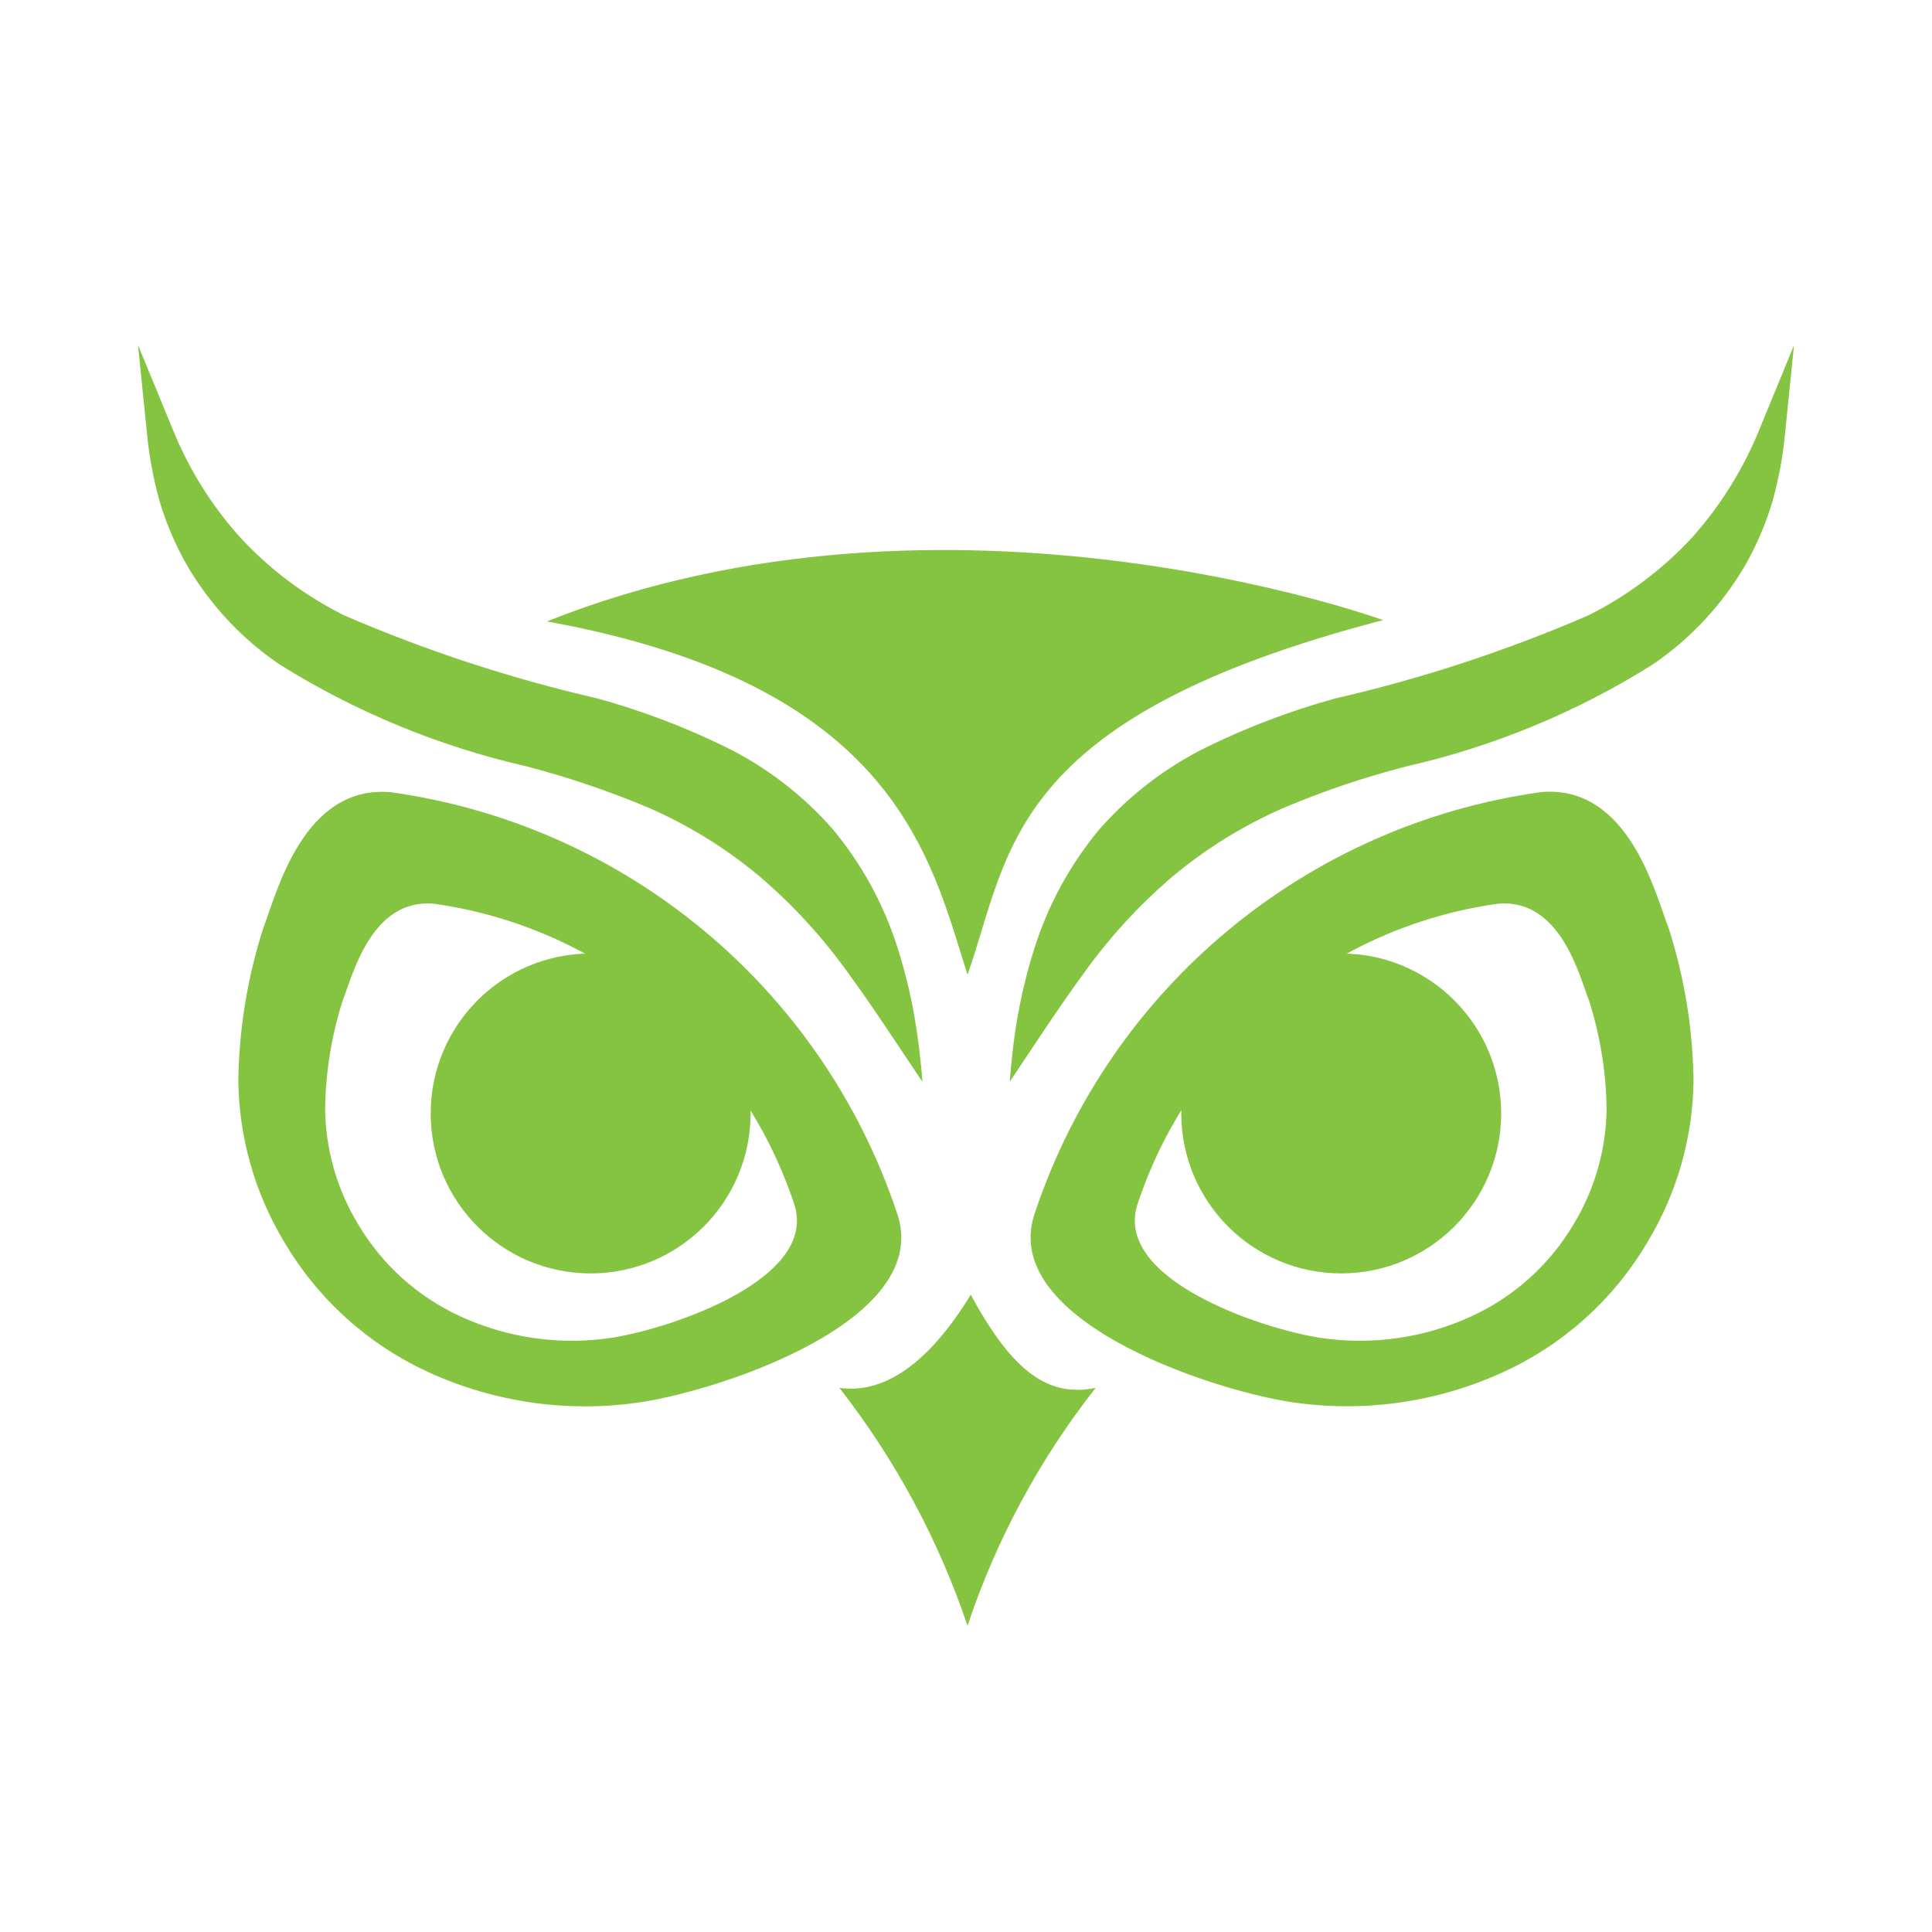
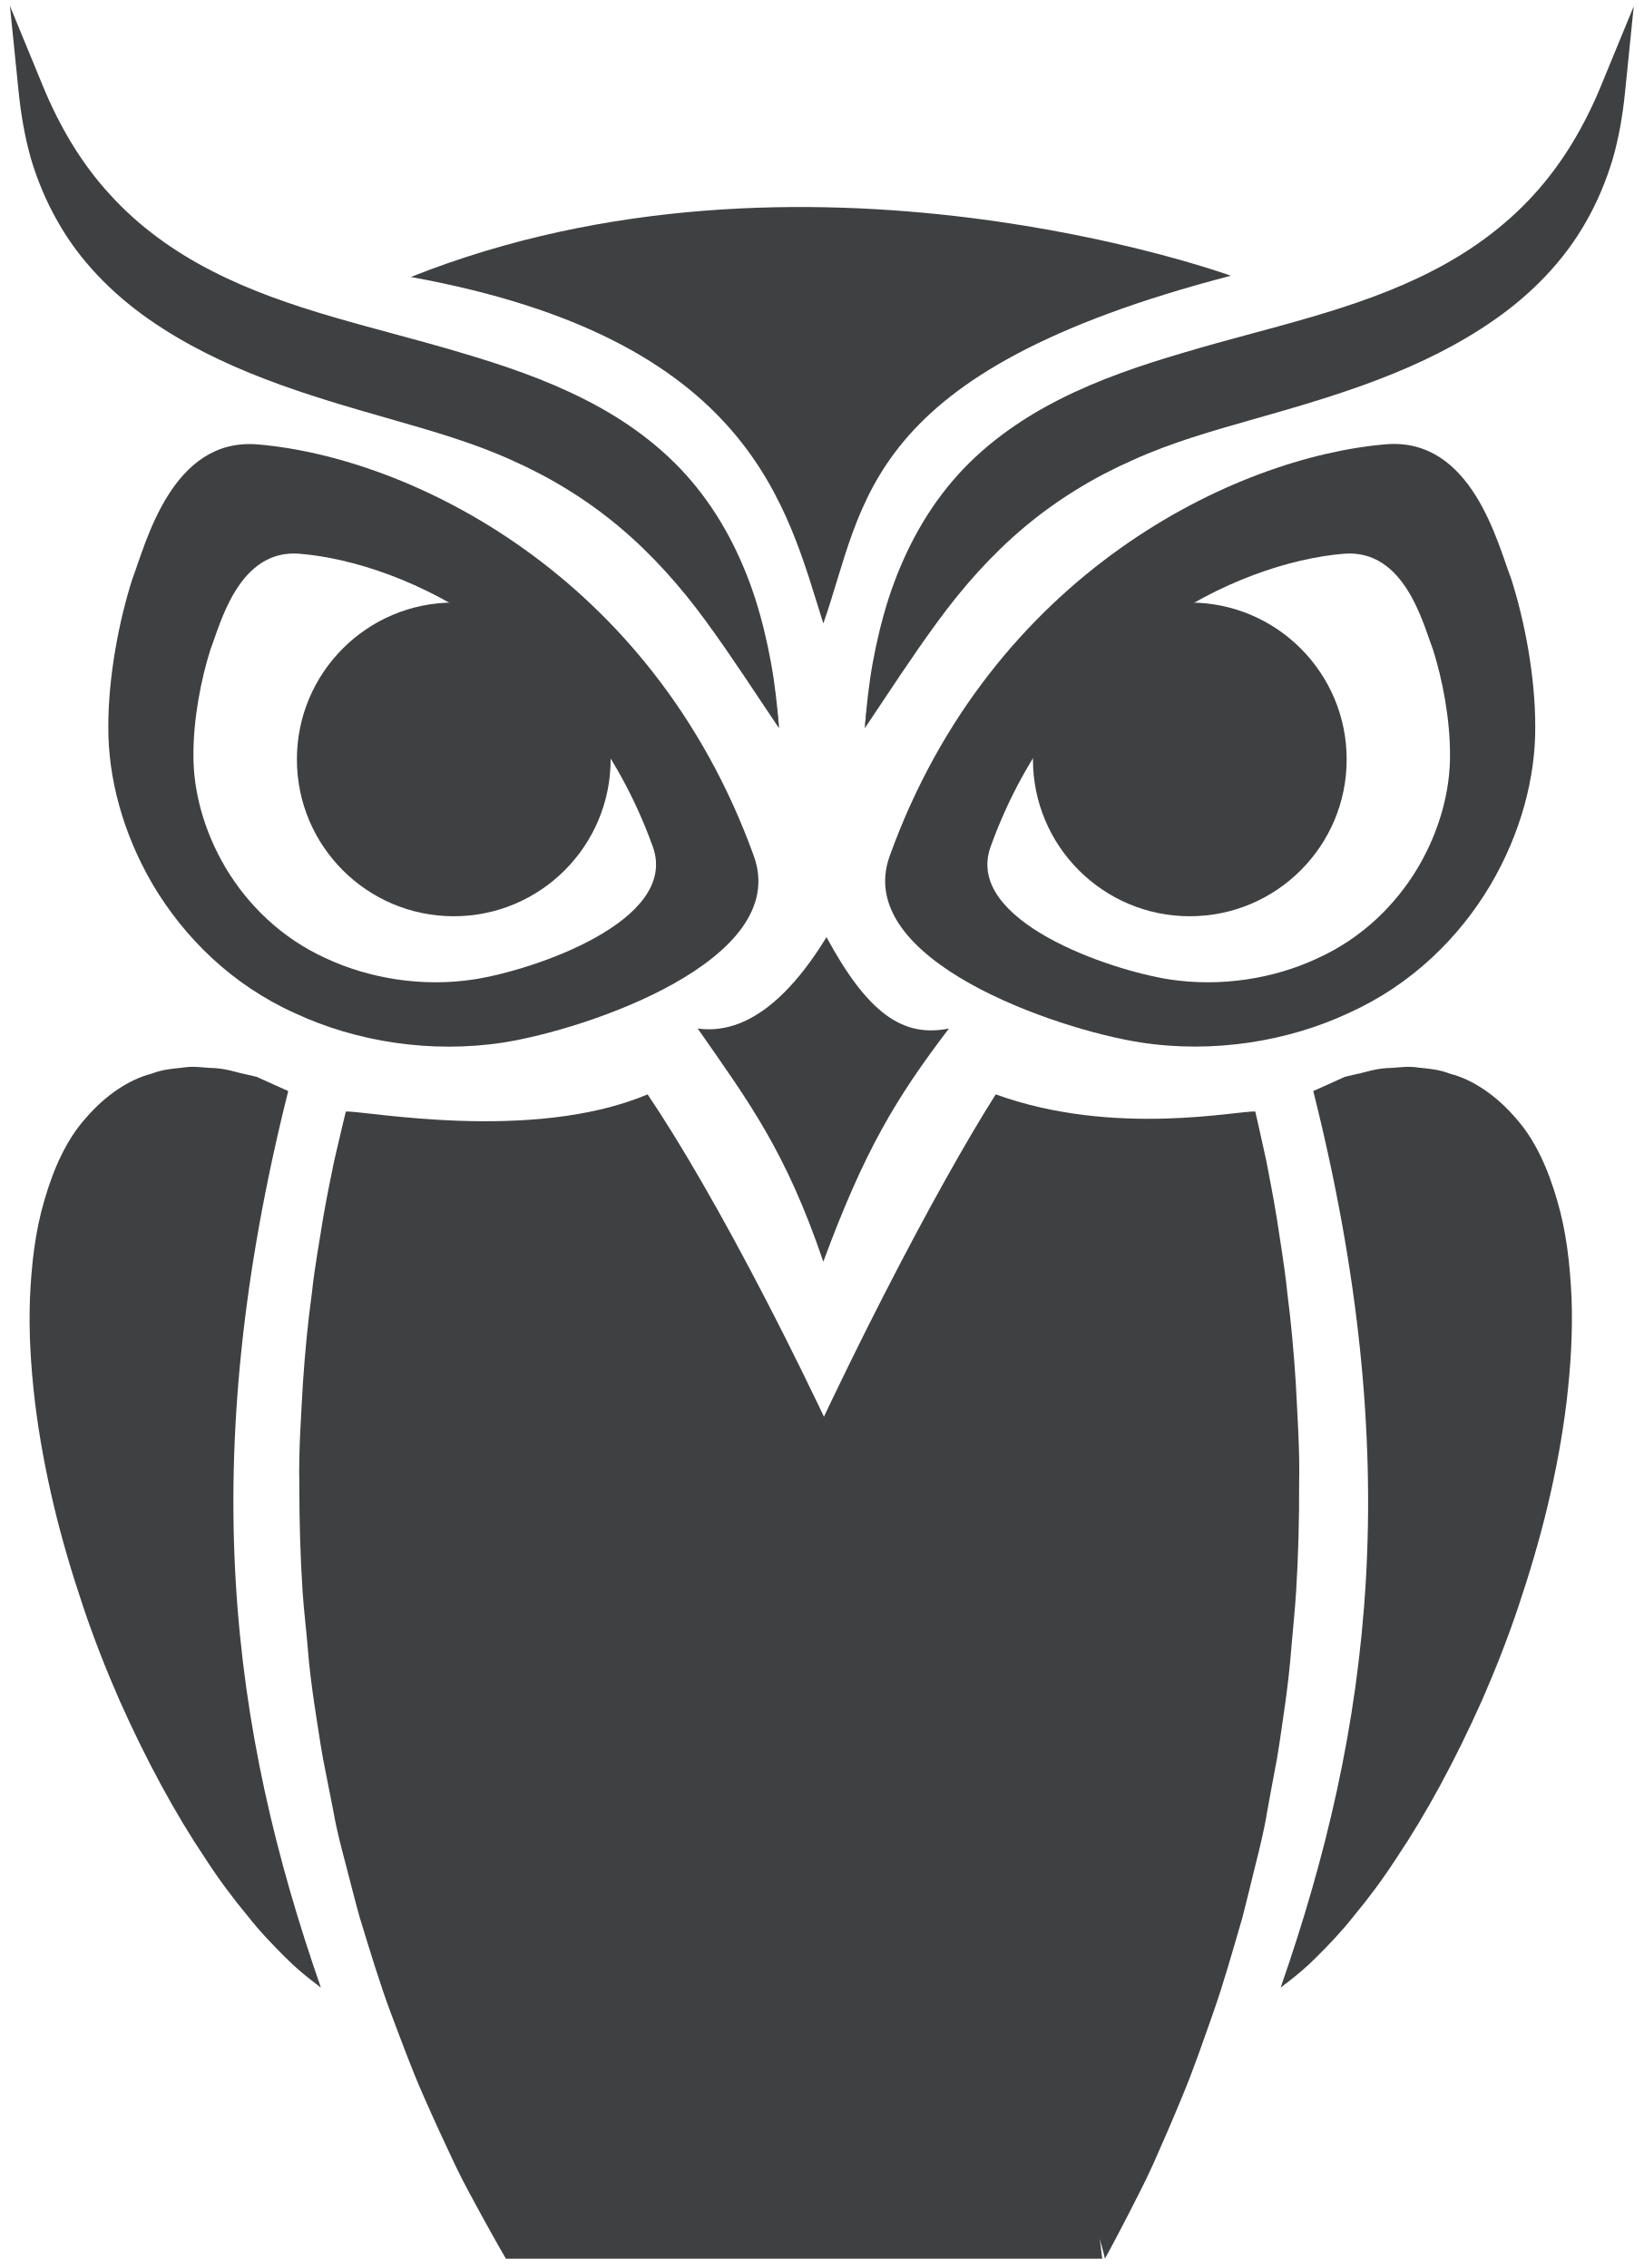
- <svg xmlns="http://www.w3.org/2000/svg" id="Layer_1" data-name="Layer 1" viewBox="0 0 28 28">
-   <defs>
-     <style>.cls-1,.cls-2{fill:#85c441;}.cls-2{fill-rule:evenodd;}</style>
-   </defs>
-   <path class="cls-1" d="M14.069,18.764c.612,1.13,1.13,1.488,1.81,1.35a11.442,11.442,0,0,0-1.857,3.447,11.666,11.666,0,0,0-1.857-3.447C12.792,20.203,13.438,19.794,14.069,18.764Z" />
-   <path class="cls-1" d="M20.045,8.987C14.573,10.411,14.647,12.358,14.022,14.127c-.544-1.72-1.058-4.207-6.097-5.121C13.733,6.689,20.045,8.987,20.045,8.987Z" />
-   <path class="cls-2" d="M5.661,11.481A9.052,9.052,0,0,1,12.995,17.566c.556,1.542-2.479,2.565-3.703,2.755a5.446,5.446,0,0,1-3.079-.433,4.692,4.692,0,0,1-2.094-1.889,4.632,4.632,0,0,1-.665-2.341,7.588,7.588,0,0,1,.356-2.19C4.008,12.952,4.388,11.373,5.661,11.481Zm.622,1.616a6.44,6.44,0,0,1,5.219,4.33c.396,1.098-1.765,1.825-2.635,1.961a3.868,3.868,0,0,1-2.192-.309,3.334,3.334,0,0,1-1.49-1.345,3.288,3.288,0,0,1-.473-1.667,5.417,5.417,0,0,1,.252-1.558C5.108,14.144,5.377,13.021,6.283,13.097Z" />
-   <path class="cls-1" d="M8.56,18.455a2.318,2.318,0,1,0-2.318-2.318A2.318,2.318,0,0,0,8.56,18.455Z" />
-   <path class="cls-2" d="M24.188,13.466a7.579,7.579,0,0,1,.356,2.19,4.627,4.627,0,0,1-.665,2.341,4.682,4.682,0,0,1-2.094,1.889,5.43,5.43,0,0,1-3.079.433c-1.224-.19-4.258-1.213-3.703-2.755a9.052,9.052,0,0,1,7.334-6.085C23.61,11.373,23.988,12.952,24.188,13.466Zm-1.156,1.043a5.418,5.418,0,0,1,.252,1.558,3.293,3.293,0,0,1-.473,1.667,3.335,3.335,0,0,1-1.49,1.345,3.867,3.867,0,0,1-2.192.309c-.87-.136-3.03-.863-2.635-1.961a6.44,6.44,0,0,1,5.219-4.33C22.619,13.021,22.889,14.144,23.032,14.509Z" />
-   <path class="cls-1" d="M19.438,18.455a2.318,2.318,0,1,0-2.318-2.318A2.318,2.318,0,0,0,19.438,18.455Z" />
-   <path class="cls-1" d="M13.368,15.677c-1.19-1.872-2.036-3.496-4.818-4.424-2.309-.768-5.925-1.362-6.23-4.985C4.714,12.087,12.573,7.844,13.368,15.677Z" />
-   <path class="cls-1" d="M13.368,15.677c-.358-.529-.703-1.066-1.079-1.58a7.844,7.844,0,0,0-1.281-1.396,6.669,6.669,0,0,0-1.599-.991,13.082,13.082,0,0,0-1.797-.608,11.6,11.6,0,0,1-3.569-1.478A4.449,4.449,0,0,1,2.701,8.177a4.39,4.39,0,0,1-.39-.919A5.775,5.775,0,0,1,2.13,6.283L2,5l.492,1.194a5.346,5.346,0,0,0,.989,1.595A5.236,5.236,0,0,0,4.983,8.916,21.209,21.209,0,0,0,8.654,10.121a10.664,10.664,0,0,1,1.846.697,5.005,5.005,0,0,1,1.573,1.204,5.09,5.09,0,0,1,.94,1.729,7.575,7.575,0,0,1,.235.953,9.639,9.639,0,0,1,.12.974,9.078,9.078,0,0,0-.448-1.889,4.921,4.921,0,0,0-.985-1.639,4.814,4.814,0,0,0-1.539-1.111,10.443,10.443,0,0,0-1.819-.631c-.625-.166-1.26-.309-1.891-.49a10.357,10.357,0,0,1-1.857-.689A5.599,5.599,0,0,1,3.217,8.04,5.715,5.715,0,0,1,2.145,6.343l.362-.087a5.241,5.241,0,0,0,.158.906,3.983,3.983,0,0,0,.348.844A4.12,4.12,0,0,0,4.243,9.353a7.612,7.612,0,0,0,1.654.872c.586.232,1.188.431,1.797.622a13.939,13.939,0,0,1,1.81.667,6.415,6.415,0,0,1,1.616,1.066A12.53,12.53,0,0,1,13.368,15.677Z" />
-   <path class="cls-1" d="M14.634,15.677c1.19-1.872,2.036-3.496,4.818-4.424,2.309-.768,5.925-1.362,6.23-4.985C23.288,12.087,15.429,7.844,14.634,15.677Z" />
-   <path class="cls-1" d="M14.634,15.677a12.664,12.664,0,0,1,2.249-3.102,6.517,6.517,0,0,1,1.616-1.066,13.403,13.403,0,0,1,1.81-.667c.608-.192,1.211-.392,1.797-.622a7.614,7.614,0,0,0,1.654-.872,4.1,4.1,0,0,0,1.23-1.347,3.985,3.985,0,0,0,.348-.844,5.244,5.244,0,0,0,.158-.906l.362.087A5.723,5.723,0,0,1,24.785,8.036a5.598,5.598,0,0,1-1.612,1.188,10.504,10.504,0,0,1-1.857.689c-.631.181-1.266.326-1.891.49a10.435,10.435,0,0,0-1.819.631,4.872,4.872,0,0,0-1.539,1.111,5.004,5.004,0,0,0-.985,1.639,9.05,9.05,0,0,0-.448,1.893c.026-.324.06-.65.119-.97a7.644,7.644,0,0,1,.235-.953,5.09,5.09,0,0,1,.94-1.729,5.036,5.036,0,0,1,1.573-1.204,10.676,10.676,0,0,1,1.846-.697,21.205,21.205,0,0,0,3.671-1.205A5.244,5.244,0,0,0,24.52,7.793a5.41,5.41,0,0,0,.989-1.595L26,5.004l-.13,1.283a5.602,5.602,0,0,1-.181.976,4.438,4.438,0,0,1-.39.919,4.469,4.469,0,0,1-1.343,1.446,11.489,11.489,0,0,1-3.569,1.478,12.667,12.667,0,0,0-1.797.608,6.673,6.673,0,0,0-1.599.991,7.844,7.844,0,0,0-1.281,1.396C15.336,14.611,14.99,15.148,14.634,15.677Z" />
+ <svg xmlns="http://www.w3.org/2000/svg" width="129" height="178" viewBox="0 0 129 178" fill="none">
+   <path d="M64.86 73.55C68.11 79.55 70.86 81.45 74.47 80.72C70.3 86.2 67.85 90.27 64.61 99.02C61.67 90.36 58.79 86.51 54.75 80.72C58.08 81.19 61.51 79.02 64.86 73.55Z" fill="#3E4041" />
+   <path d="M96.59 21.64C67.54 29.2 67.93 39.54 64.61 48.93C61.72 39.8 58.99 26.59 32.24 21.74C63.08 9.44 96.59 21.64 96.59 21.64Z" fill="#3E4041" />
+   <path d="M27.14 87.24C28.48 87.13 41.72 89.73 50.82 85.89C60.97 100.89 82.88 146.21 86.5 177.27C65.27 177.27 60.68 177.27 39.7 177.27C39.7 177.27 38.98 176.04 37.78 173.85C37.19 172.75 36.43 171.42 35.68 169.84C34.93 168.26 34.1 166.46 33.23 164.48C32.35 162.5 31.54 160.29 30.66 157.96C29.79 155.63 29.03 153.1 28.23 150.49C27.86 149.18 27.53 147.83 27.17 146.46C26.81 145.1 26.44 143.72 26.19 142.3C25.91 140.88 25.63 139.45 25.35 138.03C25.09 136.59 24.89 135.14 24.66 133.69C24.45 132.23 24.26 130.78 24.15 129.32C24.03 127.86 23.85 126.42 23.75 124.97C23.56 122.08 23.49 119.24 23.49 116.49C23.43 113.74 23.64 111.08 23.77 108.57C23.94 106.06 24.17 103.7 24.47 101.53C24.7 99.36 25.08 97.39 25.35 95.63C25.65 93.88 25.97 92.37 26.22 91.13C26.79 88.65 27.14 87.24 27.14 87.24Z" fill="#3E4041" />
+   <path d="M22.62 85.63C15.31 114.74 18.08 135.6 25.18 155.99C25.18 155.99 24.91 155.79 24.41 155.4C23.9 155 23.17 154.41 22.32 153.55C21.47 152.7 20.44 151.65 19.41 150.34C18.34 149.05 17.19 147.53 16.08 145.81C13.78 142.39 11.48 138.16 9.38 133.45C8.35 131.1 7.37 128.62 6.51 126.05C5.65 123.48 4.86 120.84 4.22 118.15C3.58 115.46 3.07 112.73 2.74 110C2.42 107.28 2.25 104.55 2.35 101.89C2.47 99.22 2.76 96.63 3.49 94.18C4.19 91.76 5.19 89.46 6.76 87.72C8.27 85.97 10.11 84.72 11.89 84.27C12.74 83.93 13.59 83.87 14.35 83.79C15.1 83.66 15.81 83.77 16.43 83.81C17.69 83.82 18.54 84.17 19.18 84.29C19.81 84.43 20.13 84.51 20.13 84.51" fill="#3E4041" />
+   <path d="M98.51 87.24C97.25 87.13 87.47 89.27 78.14 85.89C69.2 99.99 46.09 146.21 42.69 177.27C52.06 155.35 82.25 157.52 86.71 177.27C86.71 177.27 87.39 176.04 88.52 173.85C89.07 172.75 89.79 171.42 90.5 169.84C91.2 168.26 91.99 166.46 92.8 164.48C93.63 162.5 94.39 160.29 95.21 157.96C96.03 155.63 96.74 153.1 97.5 150.49C97.84 149.18 98.16 147.83 98.5 146.46C98.84 145.1 99.19 143.72 99.42 142.3C99.68 140.88 99.94 139.45 100.21 138.03C100.46 136.59 100.64 135.14 100.86 133.69C101.06 132.23 101.23 130.78 101.34 129.32C101.46 127.86 101.62 126.42 101.71 124.97C101.89 122.08 101.96 119.24 101.95 116.49C102.01 113.74 101.81 111.08 101.69 108.57C101.53 106.06 101.31 103.7 101.03 101.53C100.81 99.36 100.46 97.39 100.2 95.63C99.92 93.88 99.61 92.37 99.38 91.13C98.84 88.65 98.51 87.24 98.51 87.24Z" fill="#3E4041" />
+   <path fill-rule="evenodd" clip-rule="evenodd" d="M20.22 34.88C32.01 35.86 51.15 44.98 59.16 67.19C62.11 75.38 46 80.81 39.5 81.82C33.81 82.7 27.92 81.75 23.15 79.52C18.19 77.29 14.47 73.58 12.03 69.49C9.61 65.39 8.48 60.98 8.5 57.06C8.49 53.12 9.34 48.7 10.39 45.43C11.44 42.69 13.46 34.31 20.22 34.88ZM23.52 43.46C31.91 44.16 45.53 50.64 51.23 66.45C53.33 72.28 41.86 76.14 37.24 76.86C33.19 77.49 29 76.81 25.6 75.22C22.07 73.63 19.42 70.99 17.69 68.08C15.97 65.16 15.16 62.03 15.18 59.23C15.17 56.43 15.78 53.28 16.52 50.96C17.28 49.02 18.71 43.06 23.52 43.46Z" fill="#3E4041" />
+   <path d="M35.61 71.91C42.408 71.91 47.92 66.399 47.92 59.6C47.92 52.801 42.408 47.29 35.61 47.29C28.811 47.29 23.3 52.801 23.3 59.6C23.3 66.399 28.811 71.91 35.61 71.91Z" fill="#3E4041" />
+   <path fill-rule="evenodd" clip-rule="evenodd" d="M118.59 45.42C119.64 48.68 120.49 53.11 120.48 57.05C120.5 60.98 119.37 65.38 116.95 69.48C114.52 73.57 110.79 77.28 105.83 79.51C101.06 81.74 95.17 82.7 89.48 81.81C82.98 80.8 66.87 75.37 69.82 67.18C77.83 44.97 96.96 35.86 108.76 34.87C115.52 34.31 117.53 42.69 118.59 45.42ZM112.45 50.96C113.19 53.28 113.8 56.43 113.79 59.23C113.81 62.02 113 65.16 111.28 68.08C109.55 70.99 106.9 73.63 103.37 75.22C99.98 76.81 95.78 77.49 91.73 76.86C87.11 76.14 75.64 72.28 77.74 66.45C83.44 50.64 97.06 44.16 105.45 43.46C110.26 43.06 111.69 49.02 112.45 50.96Z" fill="#3E4041" />
+   <path d="M93.371 71.91C100.169 71.91 105.681 66.399 105.681 59.6C105.681 52.801 100.169 47.29 93.371 47.29C86.572 47.29 81.061 52.801 81.061 59.6C81.061 66.399 86.572 71.91 93.371 71.91Z" fill="#3E4041" />
+   <path d="M61.141 57.16C54.821 47.22 50.331 38.6 35.56 33.67C23.3 29.59 4.1 26.44 2.48 7.2C15.191 38.1 56.92 15.57 61.141 57.16Z" fill="#3E4041" />
+   <path d="M61.14 57.16C59.24 54.35 57.41 51.5 55.41 48.77C53.42 46.04 51.17 43.51 48.61 41.36C46.05 39.21 43.18 37.45 40.12 36.1C37.08 34.72 33.84 33.81 30.58 32.87C24.09 31.02 17.39 29.05 11.63 25.02C8.78 23.02 6.23 20.44 4.5 17.34C3.62 15.8 2.94 14.16 2.43 12.46C1.95 10.76 1.65 9.02 1.47 7.28L0.78 0.47L3.39 6.81C4.67 9.91 6.38 12.83 8.64 15.28C10.88 17.75 13.63 19.73 16.62 21.26C22.64 24.36 29.47 25.67 36.11 27.66C39.44 28.64 42.77 29.76 45.91 31.36C49.04 32.94 51.97 35.05 54.26 37.75C56.55 40.44 58.17 43.62 59.25 46.93C59.78 48.59 60.19 50.28 60.5 51.99C60.82 53.72 61 55.44 61.14 57.16C60.67 53.74 59.94 50.35 58.76 47.13C57.56 43.92 55.84 40.91 53.53 38.43C51.26 35.91 48.42 33.97 45.36 32.53C42.29 31.07 39.02 30.06 35.7 29.18C32.38 28.3 29.01 27.54 25.66 26.58C22.31 25.63 18.97 24.52 15.8 22.92C12.64 21.34 9.67 19.24 7.24 16.61C4.8 13.99 2.92 10.88 1.55 7.6L3.47 7.14C3.62 8.77 3.88 10.38 4.31 11.95C4.76 13.51 5.37 15.02 6.16 16.43C7.72 19.27 10.02 21.67 12.69 23.58C15.36 25.5 18.36 26.98 21.47 28.21C24.58 29.44 27.78 30.5 31.01 31.51C34.23 32.54 37.52 33.56 40.62 35.05C43.72 36.52 46.67 38.37 49.2 40.71C54.35 45.32 57.7 51.36 61.14 57.16Z" fill="#3E4041" />
+   <path d="M67.86 57.16C74.18 47.22 78.67 38.6 93.44 33.67C105.7 29.59 124.9 26.44 126.52 7.2C113.81 38.1 72.08 15.57 67.86 57.16Z" fill="#3E4041" />
+   <path d="M67.86 57.16C71.31 51.36 74.65 45.32 79.8 40.69C82.33 38.36 85.28 36.51 88.38 35.03C91.48 33.53 94.77 32.51 97.99 31.49C101.22 30.47 104.42 29.41 107.53 28.19C110.64 26.96 113.64 25.48 116.31 23.56C118.98 21.65 121.28 19.26 122.84 16.41C123.63 15 124.24 13.49 124.69 11.93C125.12 10.36 125.38 8.75 125.53 7.12L127.45 7.58C126.08 10.85 124.21 13.96 121.76 16.59C119.33 19.22 116.36 21.32 113.2 22.9C110.03 24.49 106.69 25.61 103.34 26.56C99.99 27.52 96.62 28.29 93.3 29.16C89.98 30.04 86.71 31.05 83.64 32.51C80.58 33.96 77.74 35.9 75.47 38.41C73.17 40.89 71.45 43.91 70.24 47.11C69.05 50.35 68.33 53.74 67.86 57.16C68 55.44 68.18 53.71 68.49 52.01C68.8 50.31 69.21 48.61 69.74 46.95C70.82 43.64 72.44 40.46 74.73 37.77C77.02 35.07 79.95 32.97 83.08 31.38C86.22 29.78 89.55 28.66 92.88 27.68C99.52 25.69 106.35 24.38 112.37 21.28C115.37 19.75 118.11 17.76 120.35 15.3C122.6 12.84 124.32 9.93 125.6 6.83L128.21 0.49L127.52 7.3C127.34 9.04 127.05 10.78 126.56 12.48C126.05 14.17 125.37 15.82 124.49 17.36C122.75 20.46 120.21 23.04 117.36 25.04C111.61 29.08 104.9 31.05 98.41 32.89C95.15 33.82 91.92 34.73 88.87 36.12C85.81 37.47 82.94 39.23 80.38 41.38C77.82 43.53 75.57 46.06 73.58 48.79C71.59 51.5 69.75 54.35 67.86 57.16Z" fill="#3E4041" />
+   <path d="M103.06 85.63C110.37 114.74 107.6 135.6 100.5 155.99C100.5 155.99 100.77 155.79 101.27 155.4C101.78 155 102.51 154.41 103.36 153.55C104.21 152.7 105.24 151.65 106.27 150.34C107.34 149.05 108.49 147.53 109.6 145.81C111.9 142.39 114.2 138.16 116.3 133.45C117.33 131.1 118.31 128.62 119.17 126.05C120.03 123.48 120.82 120.84 121.46 118.15C122.1 115.46 122.61 112.73 122.94 110C123.26 107.28 123.43 104.55 123.33 101.89C123.21 99.22 122.92 96.63 122.19 94.18C121.49 91.76 120.49 89.46 118.92 87.72C117.41 85.97 115.57 84.72 113.79 84.27C112.94 83.93 112.09 83.87 111.33 83.79C110.58 83.66 109.87 83.77 109.25 83.81C107.99 83.82 107.14 84.17 106.5 84.29C105.87 84.43 105.55 84.51 105.55 84.51" fill="#3E4041" />
</svg>
